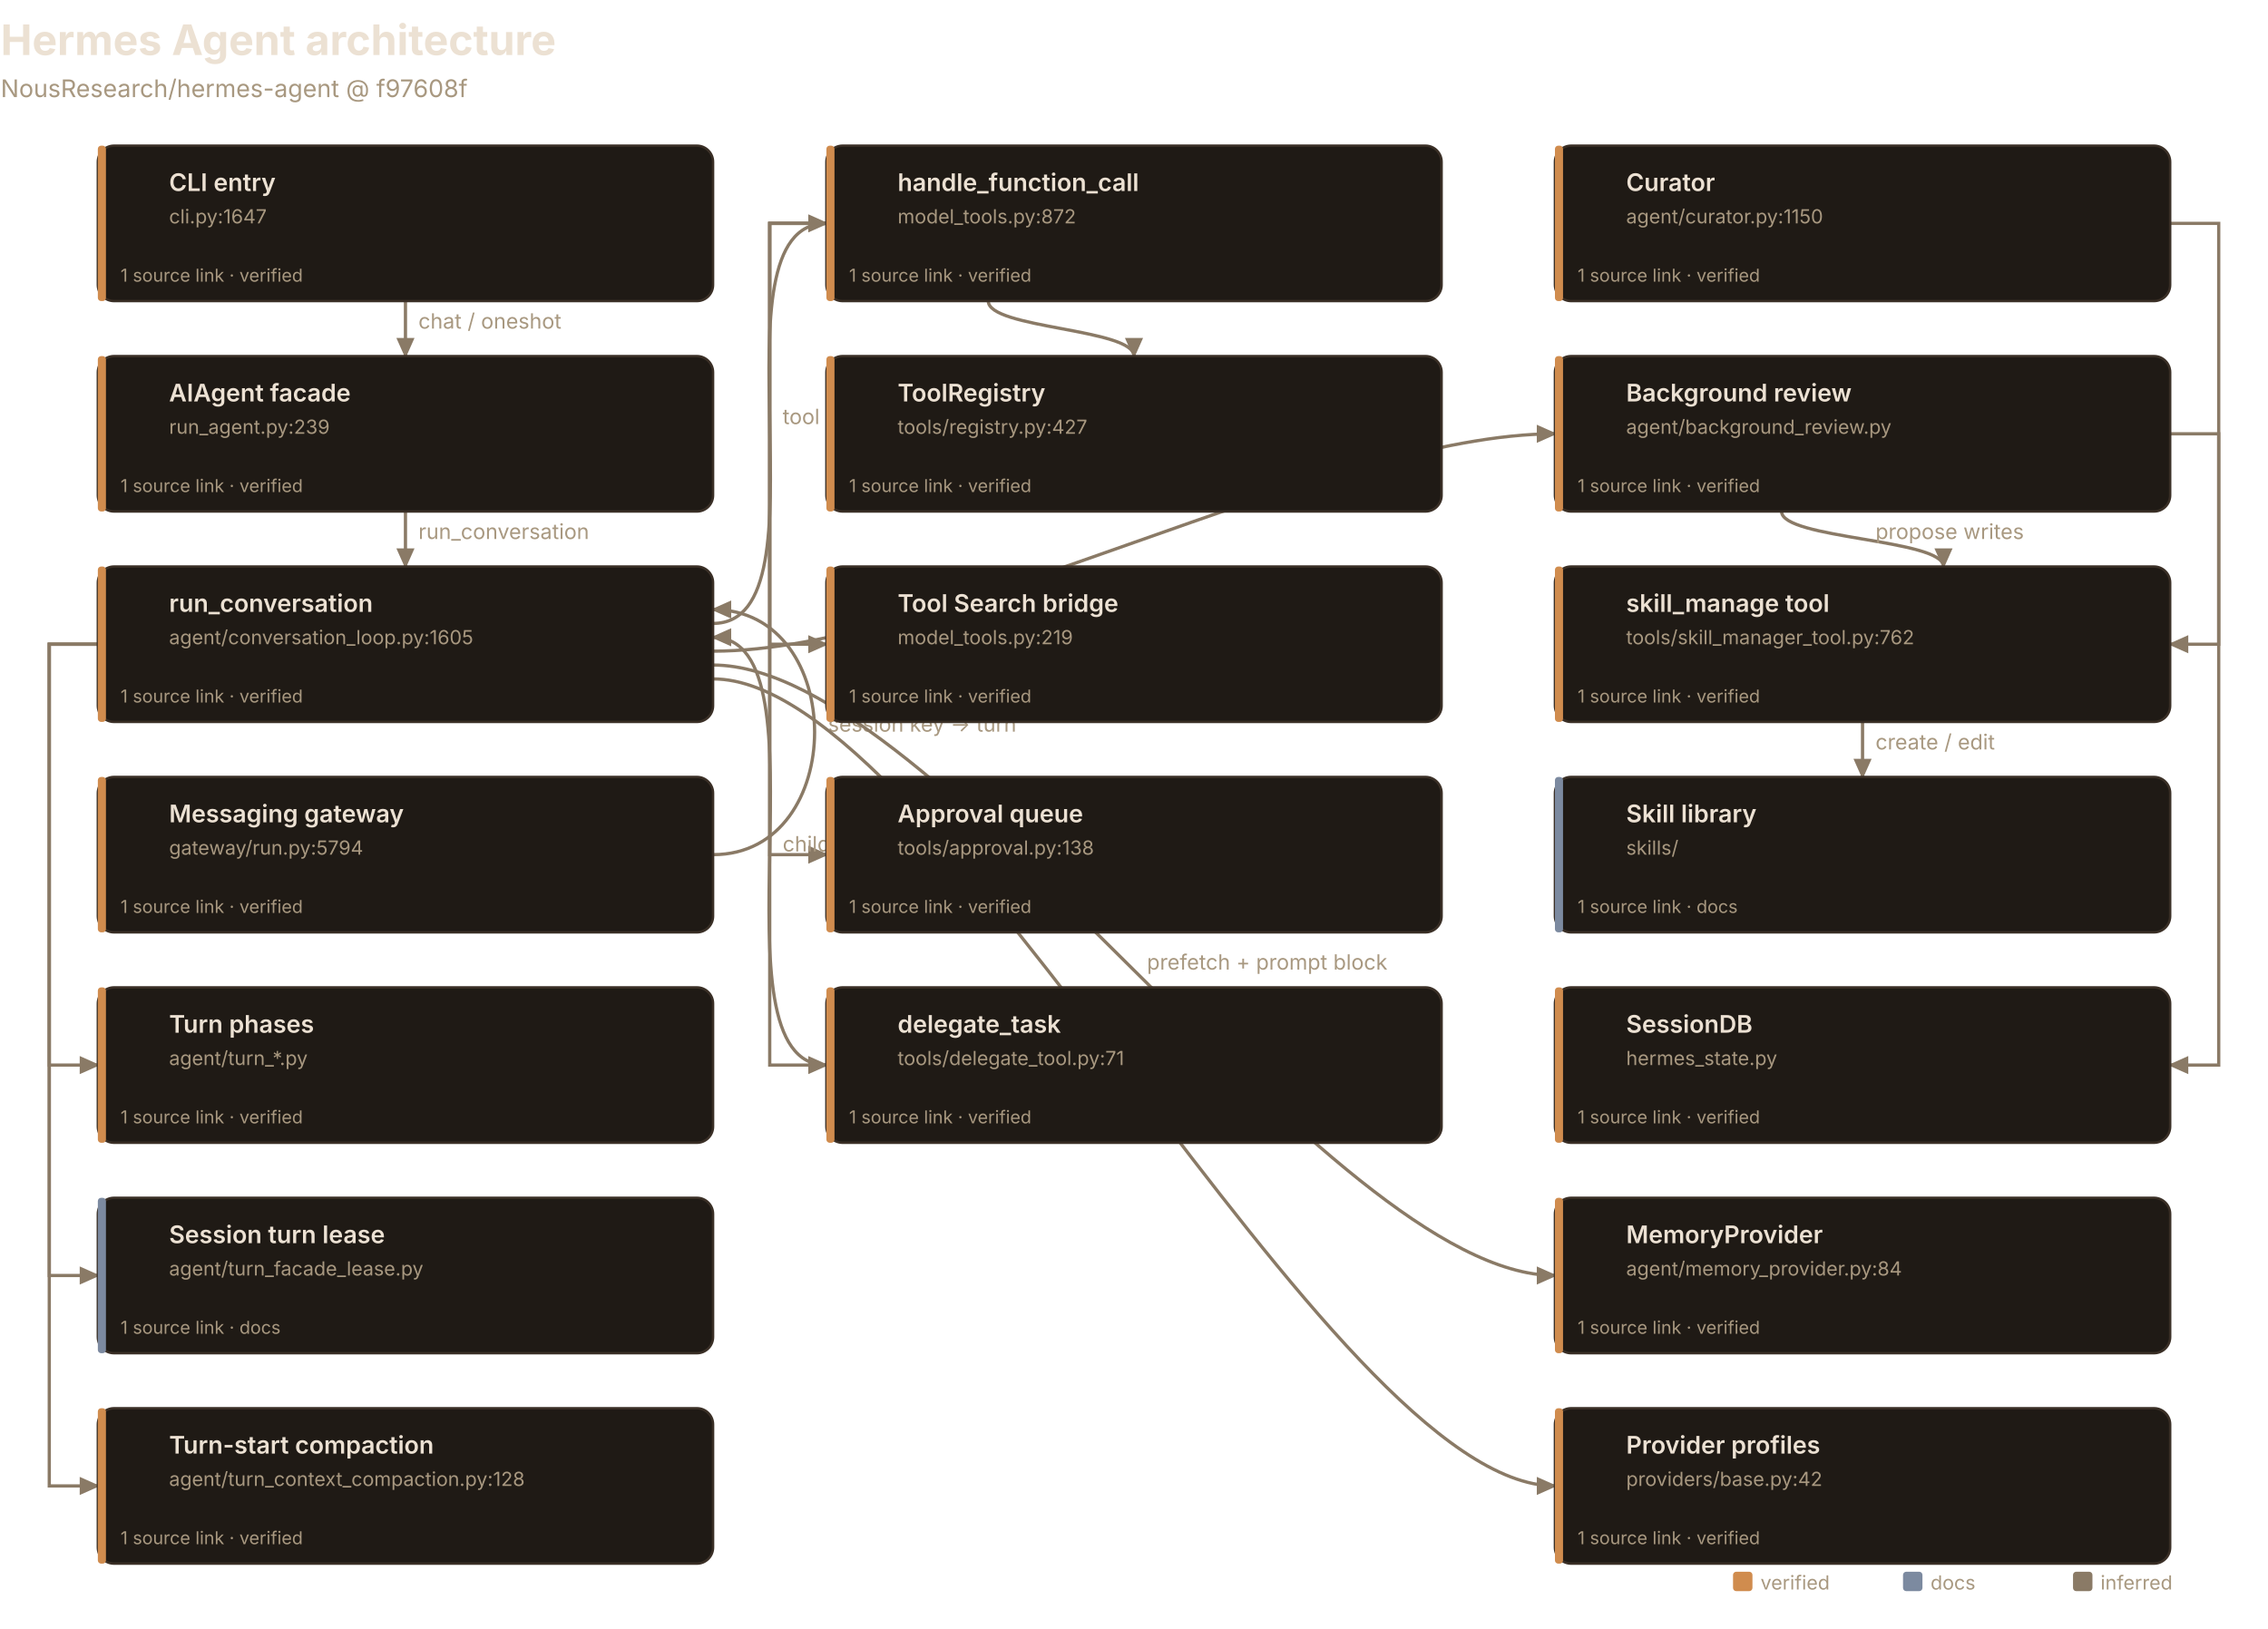
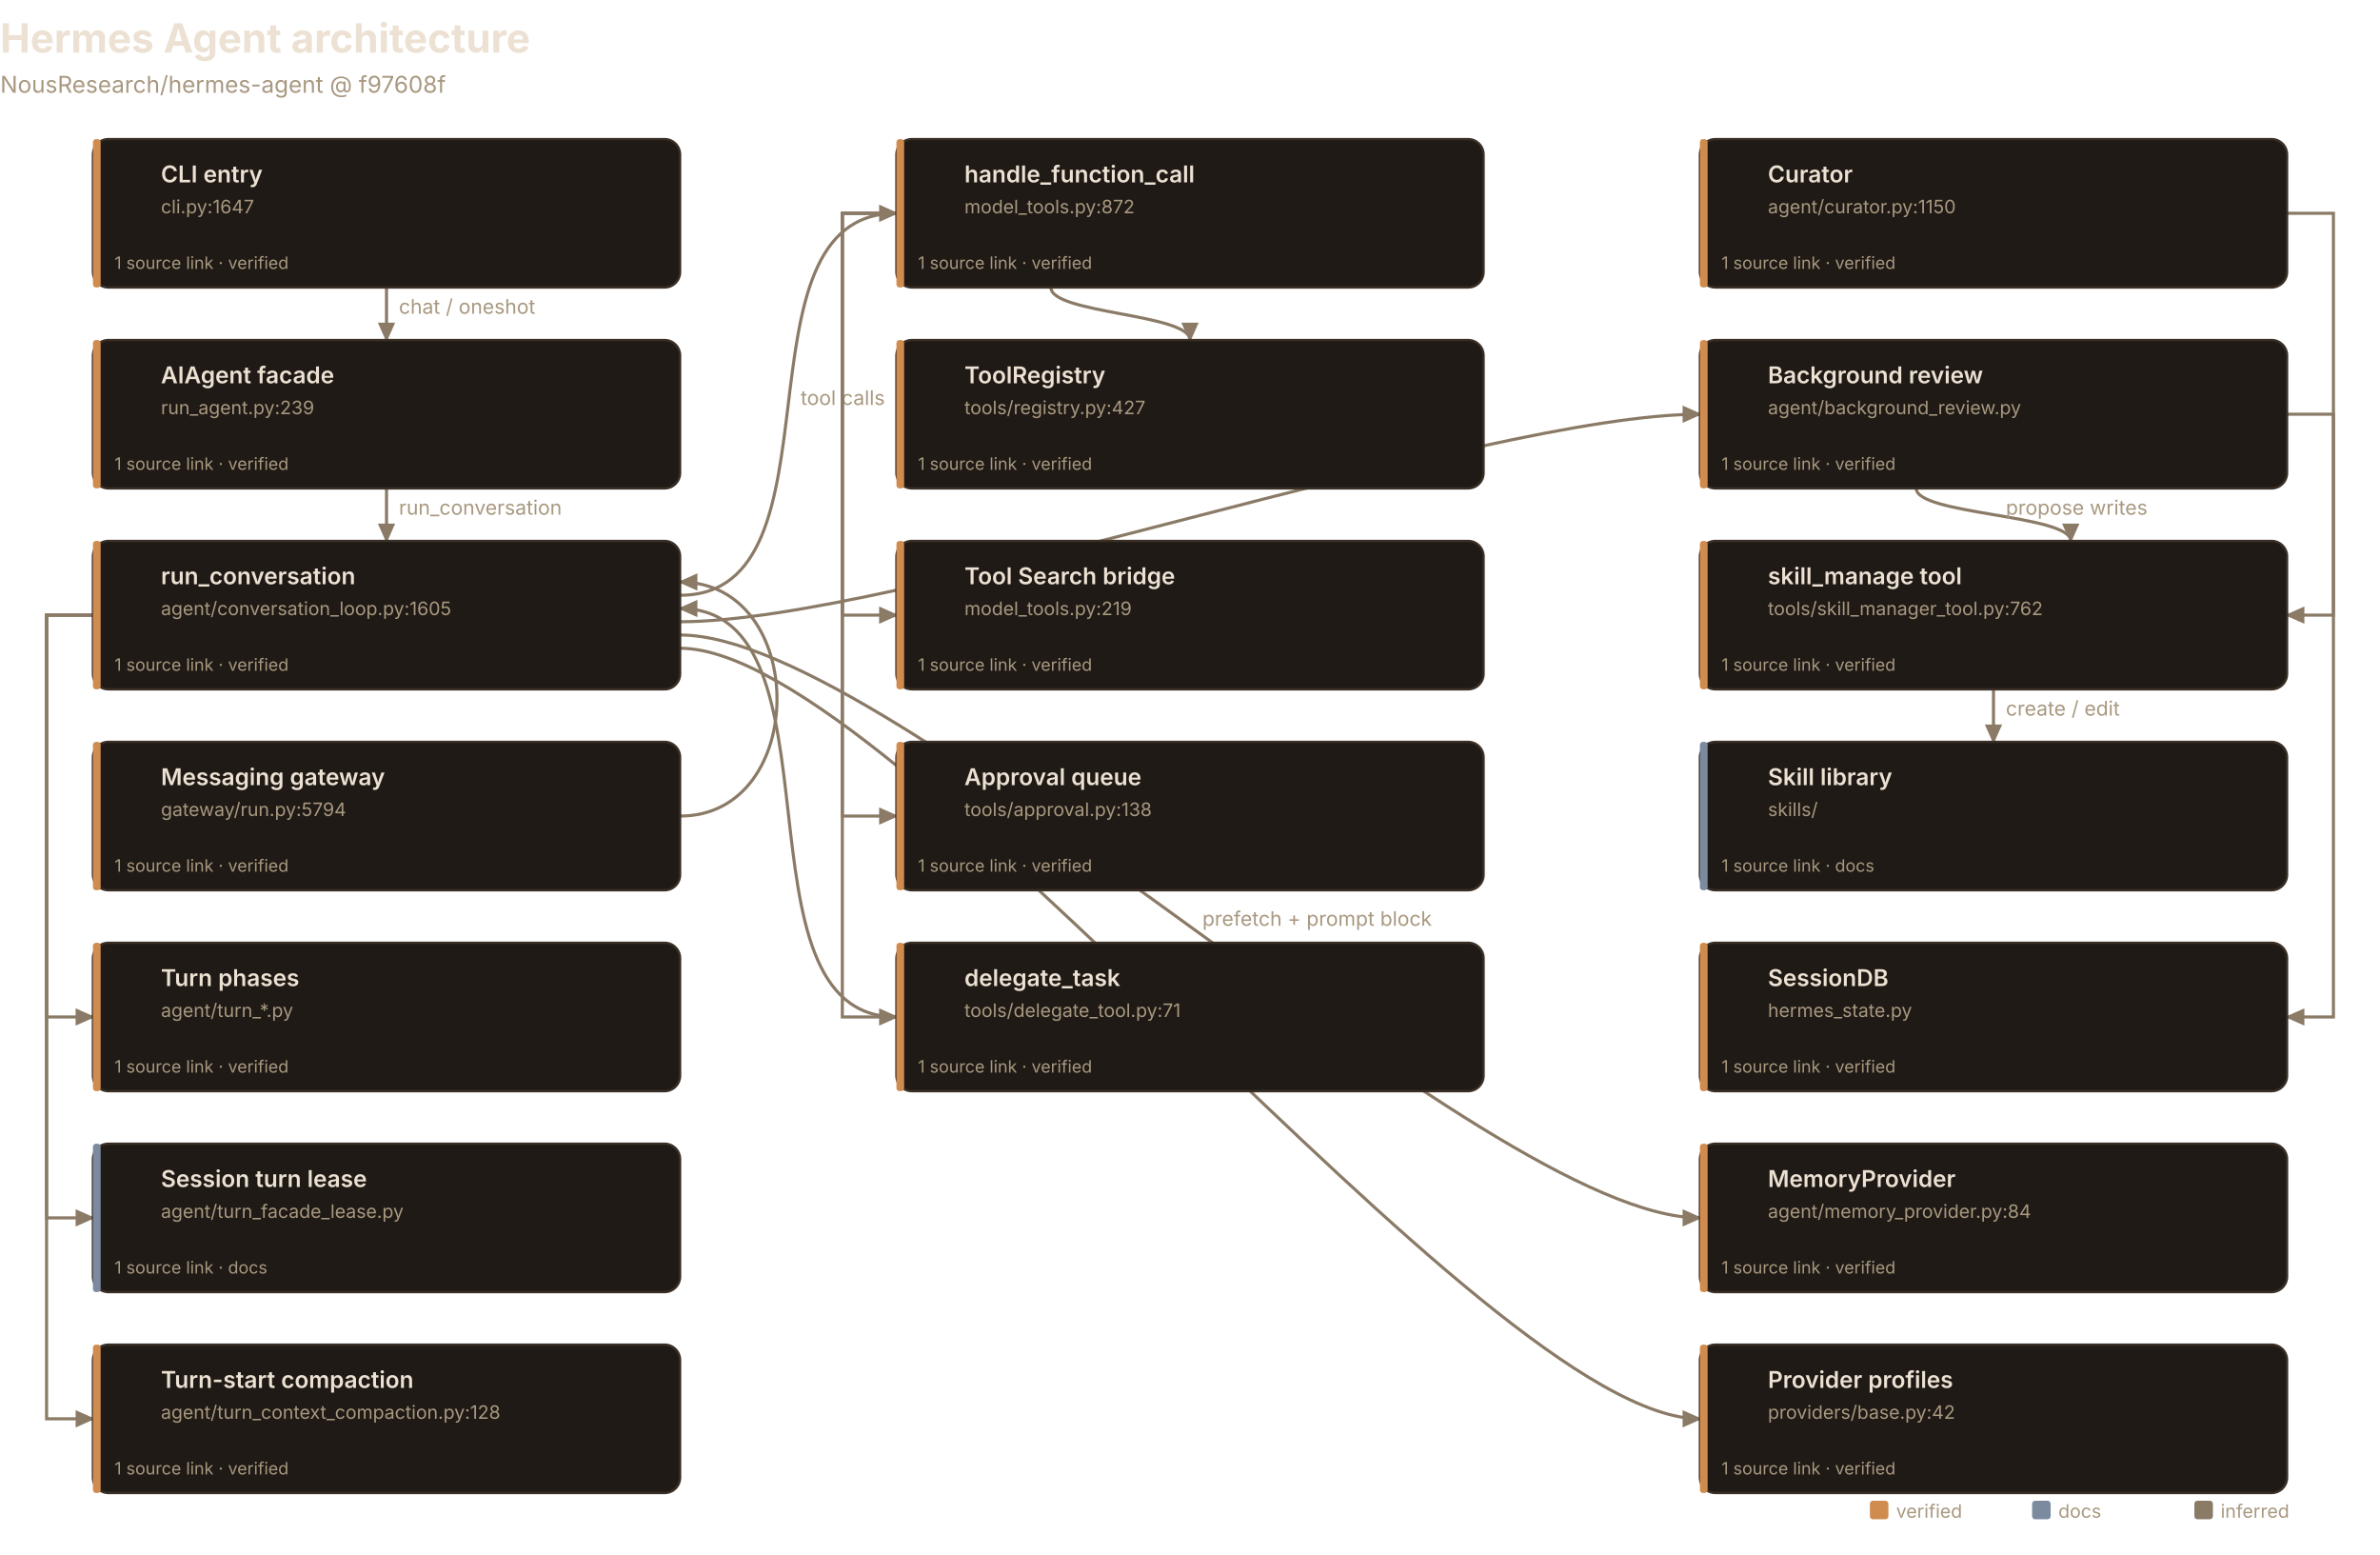
- <svg xmlns="http://www.w3.org/2000/svg" viewBox="-40 -70 1400 1006" width="1600" height="1149" font-family="system-ui, -apple-system, sans-serif">
+ <svg xmlns="http://www.w3.org/2000/svg" viewBox="-40 -70 1540 1006" width="1600" height="1045" font-family="system-ui, -apple-system, sans-serif">
  <defs>
    <marker id="arrow" viewBox="0 0 10 10" refX="8" refY="5" markerWidth="7" markerHeight="7" orient="auto-start-reverse">
      <path d="M 0 1 L 9 5 L 0 9 z" fill="#8a7a66" />
    </marker>
  </defs>
  <text x="-40" y="-36" font-size="26" font-weight="700" fill="#ece1d3">Hermes Agent architecture</text>
  <text x="-40" y="-10" font-size="15" fill="#a89880">NousResearch/hermes-agent @ f97608f</text>
  <g>
    <path d="M 210.0 116 C 210.0 133.0, 210.0 133.0, 210.0 150" fill="none" stroke="#8a7a66" stroke-width="2" marker-end="url(#arrow)" />
    <text x="218" y="133" font-size="13" fill="#a89880">chat / oneshot</text>
    <path d="M 210.0 246 C 210.0 263.0, 210.0 263.0, 210.0 280" fill="none" stroke="#8a7a66" stroke-width="2" marker-end="url(#arrow)" />
    <text x="218" y="263" font-size="13" fill="#a89880">run_conversation</text>
    <path d="M 400 458.0 C 483.629 458.0, 483.629 306.571, 400 306.571" fill="none" stroke="#8a7a66" stroke-width="2" marker-end="url(#arrow)" />
-     <text x="471" y="382" font-size="13" fill="#a89880">session key → turn</text>
    <path d="M 20 328.0 H -10 V 588.0 H 20" fill="none" stroke="#8a7a66" stroke-width="2" marker-end="url(#arrow)" />
    <path d="M 20 328.0 H -10 V 718.0 H 20" fill="none" stroke="#8a7a66" stroke-width="2" marker-end="url(#arrow)" />
    <path d="M 20 328.0 H -10 V 848.0 H 20" fill="none" stroke="#8a7a66" stroke-width="2" marker-end="url(#arrow)" />
-     <path d="M 400 315.143 C 475.0 315.143, 395.0 68.0, 470 68.0" fill="none" stroke="#8a7a66" stroke-width="2" marker-end="url(#arrow)" />
-     <text x="443" y="192" font-size="13" fill="#a89880">tool calls</text>
-     <path d="M 570.0 116 C 570.0 133.0, 660.0 133.0, 660.0 150" fill="none" stroke="#8a7a66" stroke-width="2" marker-end="url(#arrow)" />
-     <path d="M 470 68.0 H 435 V 328.0 H 470" fill="none" stroke="#8a7a66" stroke-width="2" marker-end="url(#arrow)" />
-     <path d="M 470 68.0 H 435 V 458.0 H 470" fill="none" stroke="#8a7a66" stroke-width="2" marker-end="url(#arrow)" />
-     <path d="M 470 68.0 H 435 V 588.0 H 470" fill="none" stroke="#8a7a66" stroke-width="2" marker-end="url(#arrow)" />
-     <path d="M 470 588.0 C 395.0 588.0, 475.0 323.714, 400 323.714" fill="none" stroke="#8a7a66" stroke-width="2" marker-end="url(#arrow)" />
-     <text x="443" y="456" font-size="13" fill="#a89880">child turn</text>
-     <path d="M 400 332.286 C 540 332.286, 780 198.0, 920 198.0" fill="none" stroke="#8a7a66" stroke-width="2" marker-end="url(#arrow)" />
-     <path d="M 1300 68.0 H 1330 V 328.0 H 1300" fill="none" stroke="#8a7a66" stroke-width="2" marker-end="url(#arrow)" />
-     <path d="M 1060.0 246 C 1060.0 263.0, 1160.0 263.0, 1160.0 280" fill="none" stroke="#8a7a66" stroke-width="2" marker-end="url(#arrow)" />
-     <text x="1118" y="263" font-size="13" fill="#a89880">propose writes</text>
-     <path d="M 1110.0 376 C 1110.0 393.0, 1110.0 393.0, 1110.0 410" fill="none" stroke="#8a7a66" stroke-width="2" marker-end="url(#arrow)" />
-     <text x="1118" y="393" font-size="13" fill="#a89880">create / edit</text>
-     <path d="M 1300 198.0 H 1330 V 588.0 H 1300" fill="none" stroke="#8a7a66" stroke-width="2" marker-end="url(#arrow)" />
-     <path d="M 400 340.857 C 540 340.857, 780 718.0, 920 718.0" fill="none" stroke="#8a7a66" stroke-width="2" marker-end="url(#arrow)" />
-     <text x="668" y="529" font-size="13" fill="#a89880">prefetch + prompt block</text>
-     <path d="M 400 349.429 C 540 349.429, 780 848.0, 920 848.0" fill="none" stroke="#8a7a66" stroke-width="2" marker-end="url(#arrow)" />
-     <text x="668" y="599" font-size="13" fill="#a89880">transport</text>
+     <path d="M 400 315.143 C 510.0 315.143, 430.0 68.0, 540 68.0" fill="none" stroke="#8a7a66" stroke-width="2" marker-end="url(#arrow)" />
+     <text x="478" y="192" font-size="13" fill="#a89880">tool calls</text>
+     <path d="M 640.0 116 C 640.0 133.0, 730.0 133.0, 730.0 150" fill="none" stroke="#8a7a66" stroke-width="2" marker-end="url(#arrow)" />
+     <path d="M 540 68.0 H 505 V 328.0 H 540" fill="none" stroke="#8a7a66" stroke-width="2" marker-end="url(#arrow)" />
+     <path d="M 540 68.0 H 505 V 458.0 H 540" fill="none" stroke="#8a7a66" stroke-width="2" marker-end="url(#arrow)" />
+     <path d="M 540 68.0 H 505 V 588.0 H 540" fill="none" stroke="#8a7a66" stroke-width="2" marker-end="url(#arrow)" />
+     <path d="M 540 588.0 C 430.0 588.0, 510.0 323.714, 400 323.714" fill="none" stroke="#8a7a66" stroke-width="2" marker-end="url(#arrow)" />
+     <path d="M 400 332.286 C 540 332.286, 920 198.0, 1060 198.0" fill="none" stroke="#8a7a66" stroke-width="2" marker-end="url(#arrow)" />
+     <path d="M 1440 68.0 H 1470 V 328.0 H 1440" fill="none" stroke="#8a7a66" stroke-width="2" marker-end="url(#arrow)" />
+     <path d="M 1200.0 246 C 1200.0 263.0, 1300.0 263.0, 1300.0 280" fill="none" stroke="#8a7a66" stroke-width="2" marker-end="url(#arrow)" />
+     <text x="1258" y="263" font-size="13" fill="#a89880">propose writes</text>
+     <path d="M 1250.0 376 C 1250.0 393.0, 1250.0 393.0, 1250.0 410" fill="none" stroke="#8a7a66" stroke-width="2" marker-end="url(#arrow)" />
+     <text x="1258" y="393" font-size="13" fill="#a89880">create / edit</text>
+     <path d="M 1440 198.0 H 1470 V 588.0 H 1440" fill="none" stroke="#8a7a66" stroke-width="2" marker-end="url(#arrow)" />
+     <path d="M 400 340.857 C 540 340.857, 920 718.0, 1060 718.0" fill="none" stroke="#8a7a66" stroke-width="2" marker-end="url(#arrow)" />
+     <text x="738" y="529" font-size="13" fill="#a89880">prefetch + prompt block</text>
+     <path d="M 400 349.429 C 540 349.429, 920 848.0, 1060 848.0" fill="none" stroke="#8a7a66" stroke-width="2" marker-end="url(#arrow)" />
+     <text x="738" y="599" font-size="13" fill="#a89880">transport</text>
  </g>
  <g>
    <rect x="20" y="20" width="380" height="96" rx="10" fill="#1f1a15" stroke="#3a2f26" stroke-width="1.5" />
    <rect x="20" y="20" width="5" height="96" rx="2" fill="#d08c4e" />
    <text x="64" y="48" font-size="15" font-weight="600" fill="#ece1d3">CLI entry</text>
    <text x="64" y="68" font-size="12" fill="#a89880">cli.py:1647</text>
    <text x="34" y="104" font-size="11" fill="#a89880">1 source link · verified</text>
    <rect x="20" y="150" width="380" height="96" rx="10" fill="#1f1a15" stroke="#3a2f26" stroke-width="1.5" />
    <rect x="20" y="150" width="5" height="96" rx="2" fill="#d08c4e" />
    <text x="64" y="178" font-size="15" font-weight="600" fill="#ece1d3">AIAgent facade</text>
    <text x="64" y="198" font-size="12" fill="#a89880">run_agent.py:239</text>
    <text x="34" y="234" font-size="11" fill="#a89880">1 source link · verified</text>
    <rect x="20" y="280" width="380" height="96" rx="10" fill="#1f1a15" stroke="#3a2f26" stroke-width="1.5" />
    <rect x="20" y="280" width="5" height="96" rx="2" fill="#d08c4e" />
    <text x="64" y="308" font-size="15" font-weight="600" fill="#ece1d3">run_conversation</text>
    <text x="64" y="328" font-size="12" fill="#a89880">agent/conversation_loop.py:1605</text>
    <text x="34" y="364" font-size="11" fill="#a89880">1 source link · verified</text>
    <rect x="20" y="410" width="380" height="96" rx="10" fill="#1f1a15" stroke="#3a2f26" stroke-width="1.5" />
    <rect x="20" y="410" width="5" height="96" rx="2" fill="#d08c4e" />
    <text x="64" y="438" font-size="15" font-weight="600" fill="#ece1d3">Messaging gateway</text>
    <text x="64" y="458" font-size="12" fill="#a89880">gateway/run.py:5794</text>
    <text x="34" y="494" font-size="11" fill="#a89880">1 source link · verified</text>
    <rect x="20" y="540" width="380" height="96" rx="10" fill="#1f1a15" stroke="#3a2f26" stroke-width="1.5" />
    <rect x="20" y="540" width="5" height="96" rx="2" fill="#d08c4e" />
    <text x="64" y="568" font-size="15" font-weight="600" fill="#ece1d3">Turn phases</text>
    <text x="64" y="588" font-size="12" fill="#a89880">agent/turn_*.py</text>
    <text x="34" y="624" font-size="11" fill="#a89880">1 source link · verified</text>
    <rect x="20" y="670" width="380" height="96" rx="10" fill="#1f1a15" stroke="#3a2f26" stroke-width="1.5" />
    <rect x="20" y="670" width="5" height="96" rx="2" fill="#7c8aa0" />
    <text x="64" y="698" font-size="15" font-weight="600" fill="#ece1d3">Session turn lease</text>
    <text x="64" y="718" font-size="12" fill="#a89880">agent/turn_facade_lease.py</text>
    <text x="34" y="754" font-size="11" fill="#a89880">1 source link · docs</text>
    <rect x="20" y="800" width="380" height="96" rx="10" fill="#1f1a15" stroke="#3a2f26" stroke-width="1.5" />
    <rect x="20" y="800" width="5" height="96" rx="2" fill="#d08c4e" />
    <text x="64" y="828" font-size="15" font-weight="600" fill="#ece1d3">Turn-start compaction</text>
    <text x="64" y="848" font-size="12" fill="#a89880">agent/turn_context_compaction.py:128</text>
    <text x="34" y="884" font-size="11" fill="#a89880">1 source link · verified</text>
-     <rect x="470" y="20" width="380" height="96" rx="10" fill="#1f1a15" stroke="#3a2f26" stroke-width="1.5" />
-     <rect x="470" y="20" width="5" height="96" rx="2" fill="#d08c4e" />
-     <text x="514" y="48" font-size="15" font-weight="600" fill="#ece1d3">handle_function_call</text>
-     <text x="514" y="68" font-size="12" fill="#a89880">model_tools.py:872</text>
-     <text x="484" y="104" font-size="11" fill="#a89880">1 source link · verified</text>
-     <rect x="470" y="150" width="380" height="96" rx="10" fill="#1f1a15" stroke="#3a2f26" stroke-width="1.5" />
-     <rect x="470" y="150" width="5" height="96" rx="2" fill="#d08c4e" />
-     <text x="514" y="178" font-size="15" font-weight="600" fill="#ece1d3">ToolRegistry</text>
-     <text x="514" y="198" font-size="12" fill="#a89880">tools/registry.py:427</text>
-     <text x="484" y="234" font-size="11" fill="#a89880">1 source link · verified</text>
-     <rect x="470" y="280" width="380" height="96" rx="10" fill="#1f1a15" stroke="#3a2f26" stroke-width="1.5" />
-     <rect x="470" y="280" width="5" height="96" rx="2" fill="#d08c4e" />
-     <text x="514" y="308" font-size="15" font-weight="600" fill="#ece1d3">Tool Search bridge</text>
-     <text x="514" y="328" font-size="12" fill="#a89880">model_tools.py:219</text>
-     <text x="484" y="364" font-size="11" fill="#a89880">1 source link · verified</text>
-     <rect x="470" y="410" width="380" height="96" rx="10" fill="#1f1a15" stroke="#3a2f26" stroke-width="1.5" />
-     <rect x="470" y="410" width="5" height="96" rx="2" fill="#d08c4e" />
-     <text x="514" y="438" font-size="15" font-weight="600" fill="#ece1d3">Approval queue</text>
-     <text x="514" y="458" font-size="12" fill="#a89880">tools/approval.py:138</text>
-     <text x="484" y="494" font-size="11" fill="#a89880">1 source link · verified</text>
-     <rect x="470" y="540" width="380" height="96" rx="10" fill="#1f1a15" stroke="#3a2f26" stroke-width="1.5" />
-     <rect x="470" y="540" width="5" height="96" rx="2" fill="#d08c4e" />
-     <text x="514" y="568" font-size="15" font-weight="600" fill="#ece1d3">delegate_task</text>
-     <text x="514" y="588" font-size="12" fill="#a89880">tools/delegate_tool.py:71</text>
-     <text x="484" y="624" font-size="11" fill="#a89880">1 source link · verified</text>
-     <rect x="920" y="20" width="380" height="96" rx="10" fill="#1f1a15" stroke="#3a2f26" stroke-width="1.5" />
-     <rect x="920" y="20" width="5" height="96" rx="2" fill="#d08c4e" />
-     <text x="964" y="48" font-size="15" font-weight="600" fill="#ece1d3">Curator</text>
-     <text x="964" y="68" font-size="12" fill="#a89880">agent/curator.py:1150</text>
-     <text x="934" y="104" font-size="11" fill="#a89880">1 source link · verified</text>
-     <rect x="920" y="150" width="380" height="96" rx="10" fill="#1f1a15" stroke="#3a2f26" stroke-width="1.5" />
-     <rect x="920" y="150" width="5" height="96" rx="2" fill="#d08c4e" />
-     <text x="964" y="178" font-size="15" font-weight="600" fill="#ece1d3">Background review</text>
-     <text x="964" y="198" font-size="12" fill="#a89880">agent/background_review.py</text>
-     <text x="934" y="234" font-size="11" fill="#a89880">1 source link · verified</text>
-     <rect x="920" y="280" width="380" height="96" rx="10" fill="#1f1a15" stroke="#3a2f26" stroke-width="1.5" />
-     <rect x="920" y="280" width="5" height="96" rx="2" fill="#d08c4e" />
-     <text x="964" y="308" font-size="15" font-weight="600" fill="#ece1d3">skill_manage tool</text>
-     <text x="964" y="328" font-size="12" fill="#a89880">tools/skill_manager_tool.py:762</text>
-     <text x="934" y="364" font-size="11" fill="#a89880">1 source link · verified</text>
-     <rect x="920" y="410" width="380" height="96" rx="10" fill="#1f1a15" stroke="#3a2f26" stroke-width="1.5" />
-     <rect x="920" y="410" width="5" height="96" rx="2" fill="#7c8aa0" />
-     <text x="964" y="438" font-size="15" font-weight="600" fill="#ece1d3">Skill library</text>
-     <text x="964" y="458" font-size="12" fill="#a89880">skills/</text>
-     <text x="934" y="494" font-size="11" fill="#a89880">1 source link · docs</text>
-     <rect x="920" y="540" width="380" height="96" rx="10" fill="#1f1a15" stroke="#3a2f26" stroke-width="1.5" />
-     <rect x="920" y="540" width="5" height="96" rx="2" fill="#d08c4e" />
-     <text x="964" y="568" font-size="15" font-weight="600" fill="#ece1d3">SessionDB</text>
-     <text x="964" y="588" font-size="12" fill="#a89880">hermes_state.py</text>
-     <text x="934" y="624" font-size="11" fill="#a89880">1 source link · verified</text>
-     <rect x="920" y="670" width="380" height="96" rx="10" fill="#1f1a15" stroke="#3a2f26" stroke-width="1.5" />
-     <rect x="920" y="670" width="5" height="96" rx="2" fill="#d08c4e" />
-     <text x="964" y="698" font-size="15" font-weight="600" fill="#ece1d3">MemoryProvider</text>
-     <text x="964" y="718" font-size="12" fill="#a89880">agent/memory_provider.py:84</text>
-     <text x="934" y="754" font-size="11" fill="#a89880">1 source link · verified</text>
-     <rect x="920" y="800" width="380" height="96" rx="10" fill="#1f1a15" stroke="#3a2f26" stroke-width="1.5" />
-     <rect x="920" y="800" width="5" height="96" rx="2" fill="#d08c4e" />
-     <text x="964" y="828" font-size="15" font-weight="600" fill="#ece1d3">Provider profiles</text>
-     <text x="964" y="848" font-size="12" fill="#a89880">providers/base.py:42</text>
-     <text x="934" y="884" font-size="11" fill="#a89880">1 source link · verified</text>
+     <rect x="540" y="20" width="380" height="96" rx="10" fill="#1f1a15" stroke="#3a2f26" stroke-width="1.5" />
+     <rect x="540" y="20" width="5" height="96" rx="2" fill="#d08c4e" />
+     <text x="584" y="48" font-size="15" font-weight="600" fill="#ece1d3">handle_function_call</text>
+     <text x="584" y="68" font-size="12" fill="#a89880">model_tools.py:872</text>
+     <text x="554" y="104" font-size="11" fill="#a89880">1 source link · verified</text>
+     <rect x="540" y="150" width="380" height="96" rx="10" fill="#1f1a15" stroke="#3a2f26" stroke-width="1.5" />
+     <rect x="540" y="150" width="5" height="96" rx="2" fill="#d08c4e" />
+     <text x="584" y="178" font-size="15" font-weight="600" fill="#ece1d3">ToolRegistry</text>
+     <text x="584" y="198" font-size="12" fill="#a89880">tools/registry.py:427</text>
+     <text x="554" y="234" font-size="11" fill="#a89880">1 source link · verified</text>
+     <rect x="540" y="280" width="380" height="96" rx="10" fill="#1f1a15" stroke="#3a2f26" stroke-width="1.5" />
+     <rect x="540" y="280" width="5" height="96" rx="2" fill="#d08c4e" />
+     <text x="584" y="308" font-size="15" font-weight="600" fill="#ece1d3">Tool Search bridge</text>
+     <text x="584" y="328" font-size="12" fill="#a89880">model_tools.py:219</text>
+     <text x="554" y="364" font-size="11" fill="#a89880">1 source link · verified</text>
+     <rect x="540" y="410" width="380" height="96" rx="10" fill="#1f1a15" stroke="#3a2f26" stroke-width="1.5" />
+     <rect x="540" y="410" width="5" height="96" rx="2" fill="#d08c4e" />
+     <text x="584" y="438" font-size="15" font-weight="600" fill="#ece1d3">Approval queue</text>
+     <text x="584" y="458" font-size="12" fill="#a89880">tools/approval.py:138</text>
+     <text x="554" y="494" font-size="11" fill="#a89880">1 source link · verified</text>
+     <rect x="540" y="540" width="380" height="96" rx="10" fill="#1f1a15" stroke="#3a2f26" stroke-width="1.5" />
+     <rect x="540" y="540" width="5" height="96" rx="2" fill="#d08c4e" />
+     <text x="584" y="568" font-size="15" font-weight="600" fill="#ece1d3">delegate_task</text>
+     <text x="584" y="588" font-size="12" fill="#a89880">tools/delegate_tool.py:71</text>
+     <text x="554" y="624" font-size="11" fill="#a89880">1 source link · verified</text>
+     <rect x="1060" y="20" width="380" height="96" rx="10" fill="#1f1a15" stroke="#3a2f26" stroke-width="1.5" />
+     <rect x="1060" y="20" width="5" height="96" rx="2" fill="#d08c4e" />
+     <text x="1104" y="48" font-size="15" font-weight="600" fill="#ece1d3">Curator</text>
+     <text x="1104" y="68" font-size="12" fill="#a89880">agent/curator.py:1150</text>
+     <text x="1074" y="104" font-size="11" fill="#a89880">1 source link · verified</text>
+     <rect x="1060" y="150" width="380" height="96" rx="10" fill="#1f1a15" stroke="#3a2f26" stroke-width="1.5" />
+     <rect x="1060" y="150" width="5" height="96" rx="2" fill="#d08c4e" />
+     <text x="1104" y="178" font-size="15" font-weight="600" fill="#ece1d3">Background review</text>
+     <text x="1104" y="198" font-size="12" fill="#a89880">agent/background_review.py</text>
+     <text x="1074" y="234" font-size="11" fill="#a89880">1 source link · verified</text>
+     <rect x="1060" y="280" width="380" height="96" rx="10" fill="#1f1a15" stroke="#3a2f26" stroke-width="1.5" />
+     <rect x="1060" y="280" width="5" height="96" rx="2" fill="#d08c4e" />
+     <text x="1104" y="308" font-size="15" font-weight="600" fill="#ece1d3">skill_manage tool</text>
+     <text x="1104" y="328" font-size="12" fill="#a89880">tools/skill_manager_tool.py:762</text>
+     <text x="1074" y="364" font-size="11" fill="#a89880">1 source link · verified</text>
+     <rect x="1060" y="410" width="380" height="96" rx="10" fill="#1f1a15" stroke="#3a2f26" stroke-width="1.5" />
+     <rect x="1060" y="410" width="5" height="96" rx="2" fill="#7c8aa0" />
+     <text x="1104" y="438" font-size="15" font-weight="600" fill="#ece1d3">Skill library</text>
+     <text x="1104" y="458" font-size="12" fill="#a89880">skills/</text>
+     <text x="1074" y="494" font-size="11" fill="#a89880">1 source link · docs</text>
+     <rect x="1060" y="540" width="380" height="96" rx="10" fill="#1f1a15" stroke="#3a2f26" stroke-width="1.5" />
+     <rect x="1060" y="540" width="5" height="96" rx="2" fill="#d08c4e" />
+     <text x="1104" y="568" font-size="15" font-weight="600" fill="#ece1d3">SessionDB</text>
+     <text x="1104" y="588" font-size="12" fill="#a89880">hermes_state.py</text>
+     <text x="1074" y="624" font-size="11" fill="#a89880">1 source link · verified</text>
+     <rect x="1060" y="670" width="380" height="96" rx="10" fill="#1f1a15" stroke="#3a2f26" stroke-width="1.5" />
+     <rect x="1060" y="670" width="5" height="96" rx="2" fill="#d08c4e" />
+     <text x="1104" y="698" font-size="15" font-weight="600" fill="#ece1d3">MemoryProvider</text>
+     <text x="1104" y="718" font-size="12" fill="#a89880">agent/memory_provider.py:84</text>
+     <text x="1074" y="754" font-size="11" fill="#a89880">1 source link · verified</text>
+     <rect x="1060" y="800" width="380" height="96" rx="10" fill="#1f1a15" stroke="#3a2f26" stroke-width="1.5" />
+     <rect x="1060" y="800" width="5" height="96" rx="2" fill="#d08c4e" />
+     <text x="1104" y="828" font-size="15" font-weight="600" fill="#ece1d3">Provider profiles</text>
+     <text x="1104" y="848" font-size="12" fill="#a89880">providers/base.py:42</text>
+     <text x="1074" y="884" font-size="11" fill="#a89880">1 source link · verified</text>
  </g>
  <g font-size="12" fill="#a89880">
-     <rect x="1030" y="901" width="12" height="12" rx="2" fill="#d08c4e" />
-     <text x="1047" y="912">verified</text>
-     <rect x="1135" y="901" width="12" height="12" rx="2" fill="#7c8aa0" />
-     <text x="1152" y="912">docs</text>
-     <rect x="1240" y="901" width="12" height="12" rx="2" fill="#8a7a66" />
-     <text x="1257" y="912">inferred</text>
+     <rect x="1170" y="901" width="12" height="12" rx="2" fill="#d08c4e" />
+     <text x="1187" y="912">verified</text>
+     <rect x="1275" y="901" width="12" height="12" rx="2" fill="#7c8aa0" />
+     <text x="1292" y="912">docs</text>
+     <rect x="1380" y="901" width="12" height="12" rx="2" fill="#8a7a66" />
+     <text x="1397" y="912">inferred</text>
  </g>
</svg>
